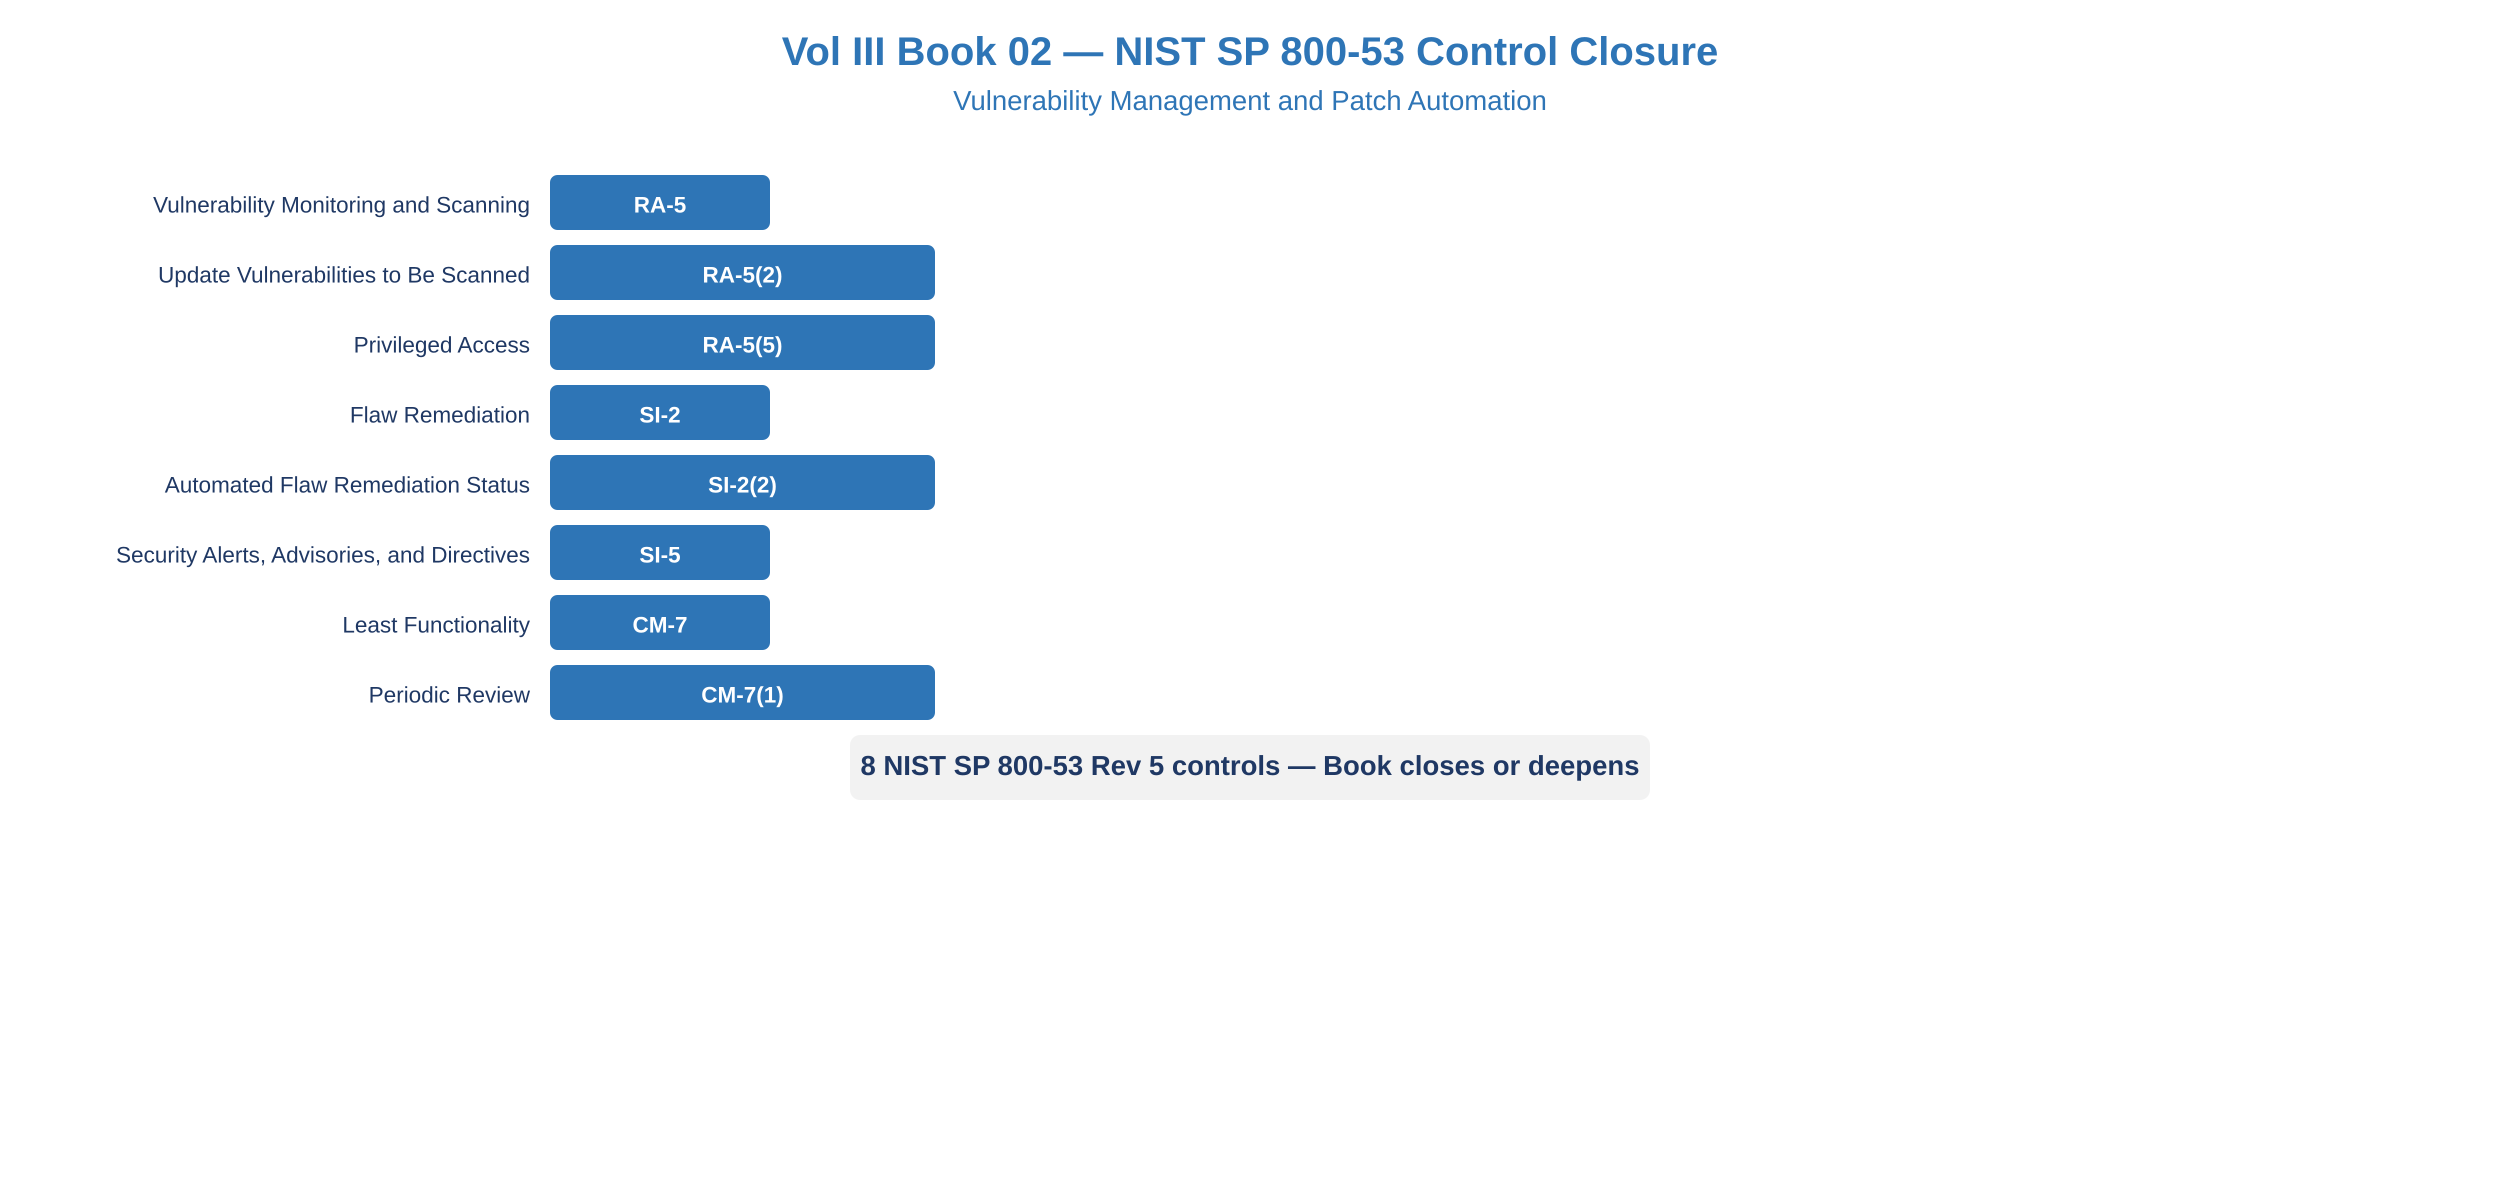
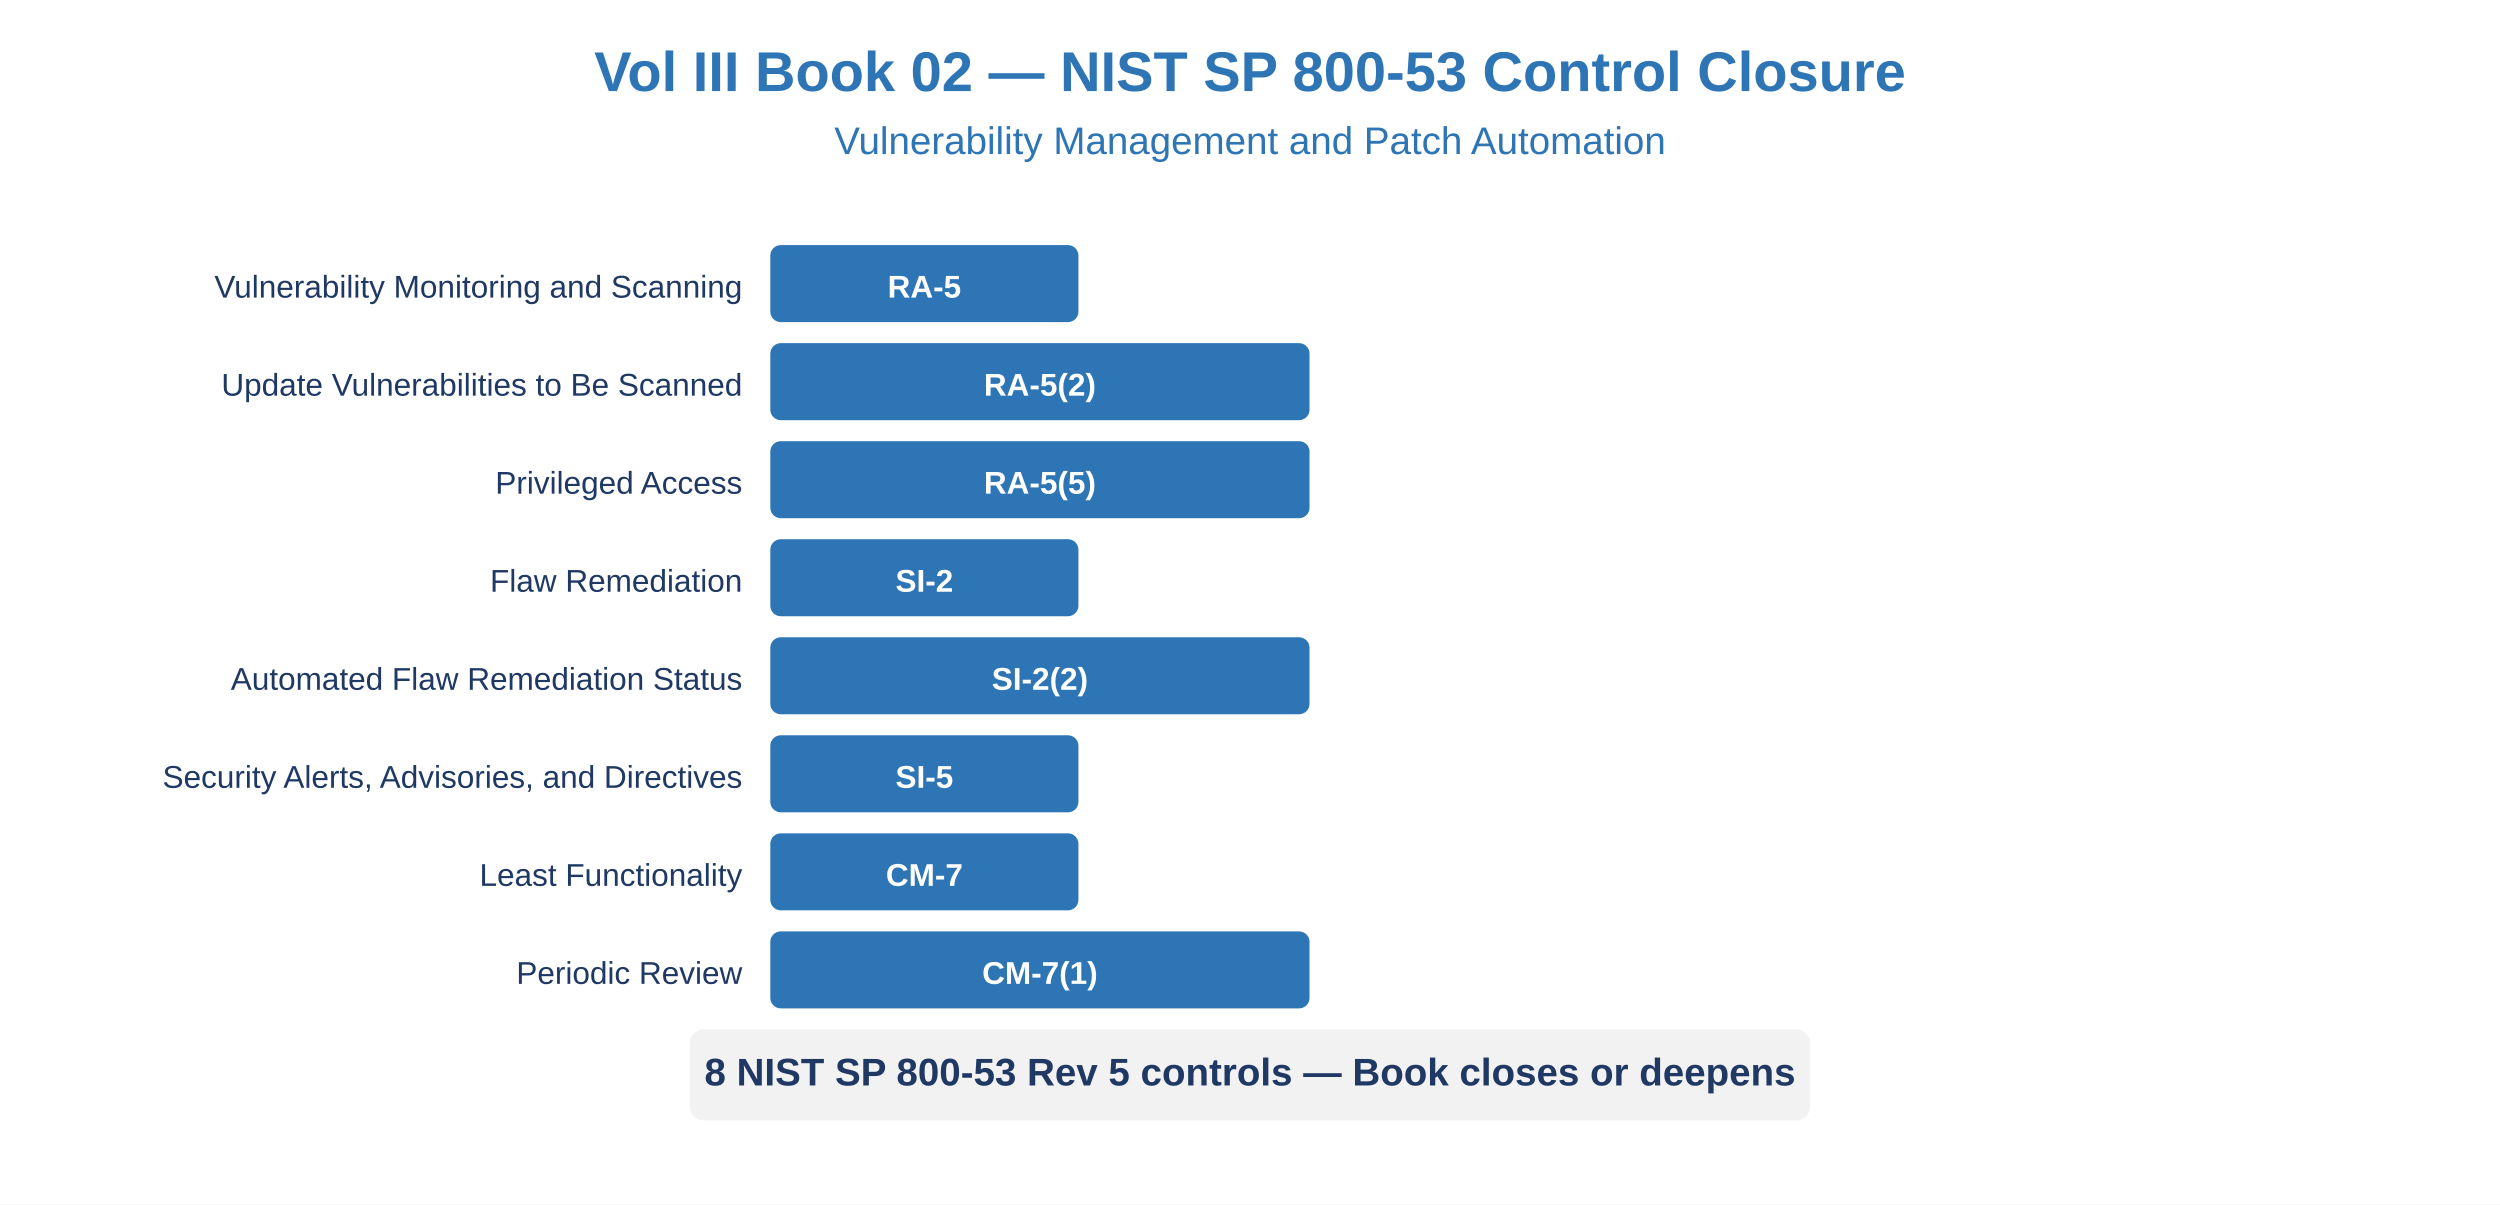
- <svg xmlns="http://www.w3.org/2000/svg" viewBox="0 0 1000 480" style="font-family:Arial,sans-serif;background:#FFFFFF;">
-   <rect width="1000" height="480" fill="#FFFFFF" />
+ <svg xmlns="http://www.w3.org/2000/svg" viewBox="0 0 714 344" style="font-family:Arial,sans-serif;background:#FFFFFF;">
+   <rect width="714" height="344" fill="#FFFFFF" />
  <defs>
    <marker id="arw" markerWidth="8" markerHeight="8" refX="6" refY="3" orient="auto">
      <path d="M0,0 L0,6 L8,3 z" fill="#999" />
    </marker>
    <marker id="arww" markerWidth="8" markerHeight="8" refX="6" refY="3" orient="auto">
      <path d="M0,0 L0,6 L8,3 z" fill="#fff" />
    </marker>
  </defs>
-   <text x="500" y="26" text-anchor="middle" font-size="16" font-weight="bold" font-style="normal" fill="#2E75B6">Vol III Book 02 — NIST SP 800-53 Control Closure</text>
-   <text x="500" y="44" text-anchor="middle" font-size="11" font-weight="normal" font-style="normal" fill="#2E75B6">Vulnerability Management and Patch Automation</text>
+   <text x="357" y="26" text-anchor="middle" font-size="16" font-weight="bold" font-style="normal" fill="#2E75B6">Vol III Book 02 — NIST SP 800-53 Control Closure</text>
+   <text x="357" y="44" text-anchor="middle" font-size="11" font-weight="normal" font-style="normal" fill="#2E75B6">Vulnerability Management and Patch Automation</text>
  <rect x="220" y="70" width="88" height="22" rx="3" fill="#2E75B6" />
  <text x="264" y="85" text-anchor="middle" font-size="9" font-weight="bold" font-style="normal" fill="#FFFFFF">RA-5</text>
  <text x="212" y="85" text-anchor="end" font-size="9" font-weight="normal" font-style="normal" fill="#1F3864">Vulnerability Monitoring and Scanning</text>
  <rect x="220" y="98" width="154" height="22" rx="3" fill="#2E75B6" />
  <text x="297" y="113" text-anchor="middle" font-size="9" font-weight="bold" font-style="normal" fill="#FFFFFF">RA-5(2)</text>
  <text x="212" y="113" text-anchor="end" font-size="9" font-weight="normal" font-style="normal" fill="#1F3864">Update Vulnerabilities to Be Scanned</text>
  <rect x="220" y="126" width="154" height="22" rx="3" fill="#2E75B6" />
  <text x="297" y="141" text-anchor="middle" font-size="9" font-weight="bold" font-style="normal" fill="#FFFFFF">RA-5(5)</text>
  <text x="212" y="141" text-anchor="end" font-size="9" font-weight="normal" font-style="normal" fill="#1F3864">Privileged Access</text>
  <rect x="220" y="154" width="88" height="22" rx="3" fill="#2E75B6" />
  <text x="264" y="169" text-anchor="middle" font-size="9" font-weight="bold" font-style="normal" fill="#FFFFFF">SI-2</text>
  <text x="212" y="169" text-anchor="end" font-size="9" font-weight="normal" font-style="normal" fill="#1F3864">Flaw Remediation</text>
  <rect x="220" y="182" width="154" height="22" rx="3" fill="#2E75B6" />
  <text x="297" y="197" text-anchor="middle" font-size="9" font-weight="bold" font-style="normal" fill="#FFFFFF">SI-2(2)</text>
  <text x="212" y="197" text-anchor="end" font-size="9" font-weight="normal" font-style="normal" fill="#1F3864">Automated Flaw Remediation Status</text>
  <rect x="220" y="210" width="88" height="22" rx="3" fill="#2E75B6" />
  <text x="264" y="225" text-anchor="middle" font-size="9" font-weight="bold" font-style="normal" fill="#FFFFFF">SI-5</text>
  <text x="212" y="225" text-anchor="end" font-size="9" font-weight="normal" font-style="normal" fill="#1F3864">Security Alerts, Advisories, and Directives</text>
  <rect x="220" y="238" width="88" height="22" rx="3" fill="#2E75B6" />
  <text x="264" y="253" text-anchor="middle" font-size="9" font-weight="bold" font-style="normal" fill="#FFFFFF">CM-7</text>
  <text x="212" y="253" text-anchor="end" font-size="9" font-weight="normal" font-style="normal" fill="#1F3864">Least Functionality</text>
  <rect x="220" y="266" width="154" height="22" rx="3" fill="#2E75B6" />
  <text x="297" y="281" text-anchor="middle" font-size="9" font-weight="bold" font-style="normal" fill="#FFFFFF">CM-7(1)</text>
  <text x="212" y="281" text-anchor="end" font-size="9" font-weight="normal" font-style="normal" fill="#1F3864">Periodic Review</text>
-   <rect x="340" y="294" width="320" height="26" rx="4" fill="#F2F2F2" />
-   <text x="500" y="310" text-anchor="middle" font-size="11" font-weight="bold" font-style="normal" fill="#1F3864">8 NIST SP 800-53 Rev 5 controls — Book closes or deepens</text>
+   <rect x="197" y="294" width="320" height="26" rx="4" fill="#F2F2F2" />
+   <text x="357" y="310" text-anchor="middle" font-size="11" font-weight="bold" font-style="normal" fill="#1F3864">8 NIST SP 800-53 Rev 5 controls — Book closes or deepens</text>
</svg>
